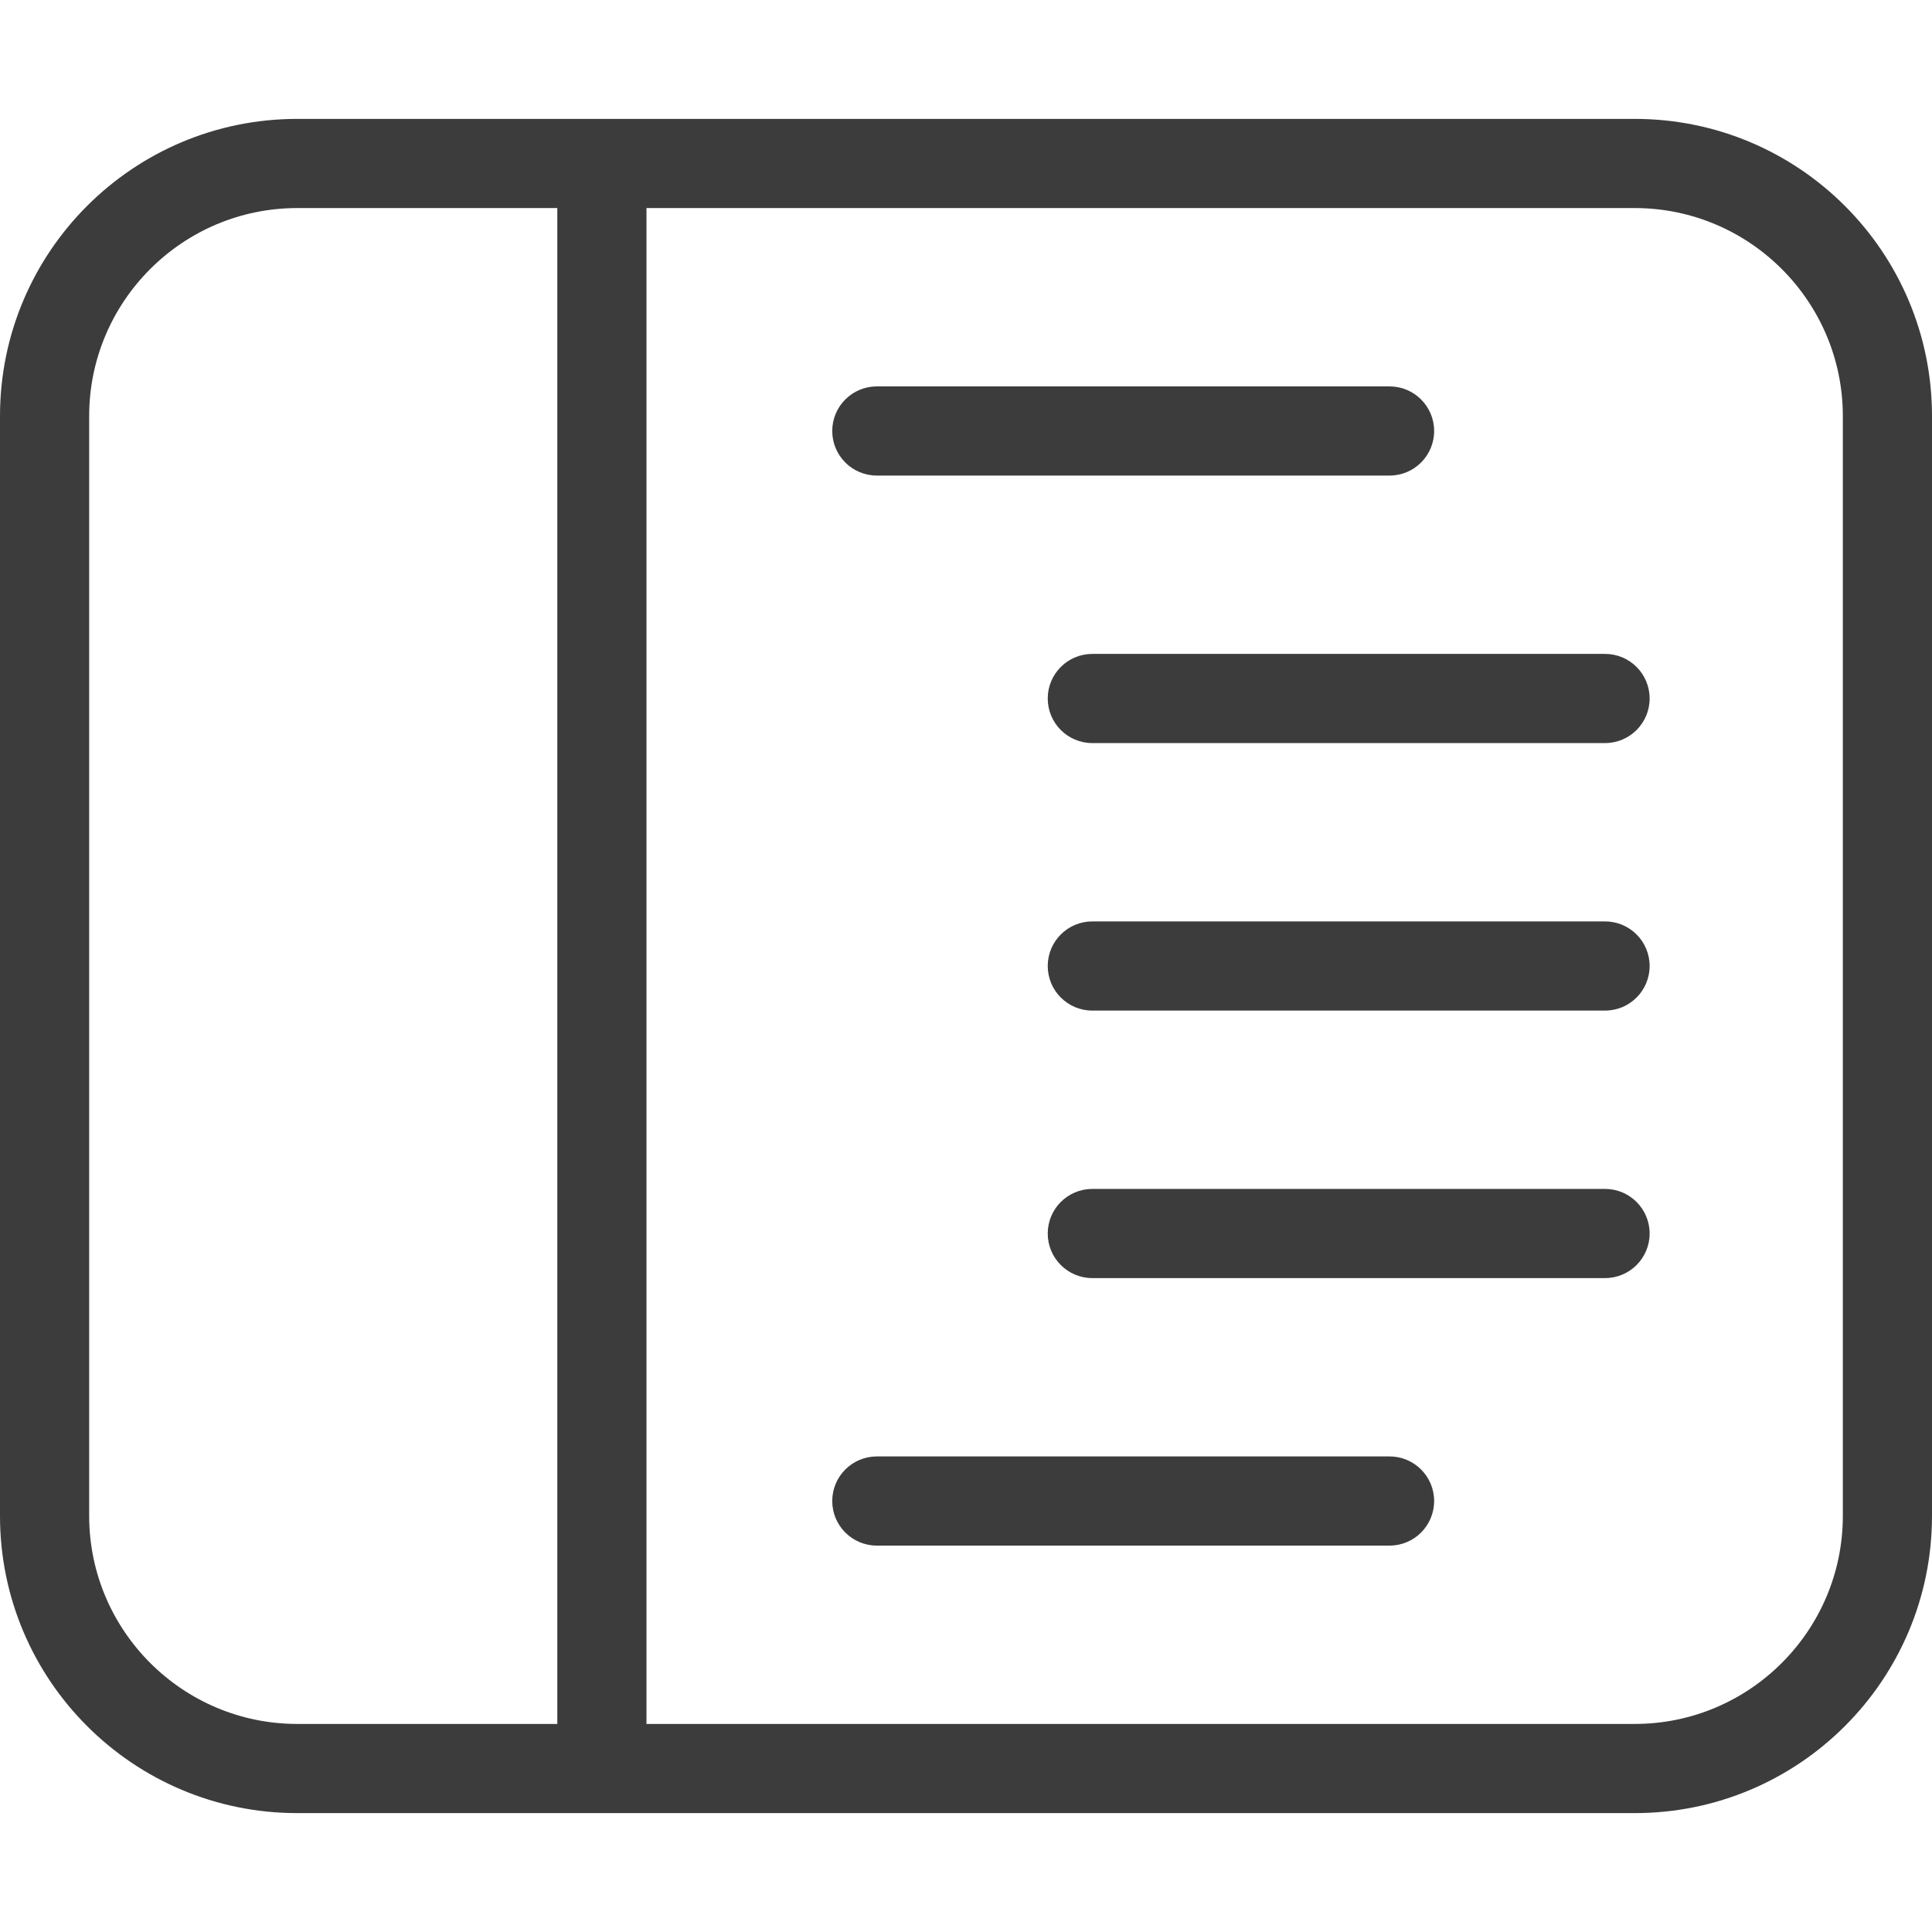
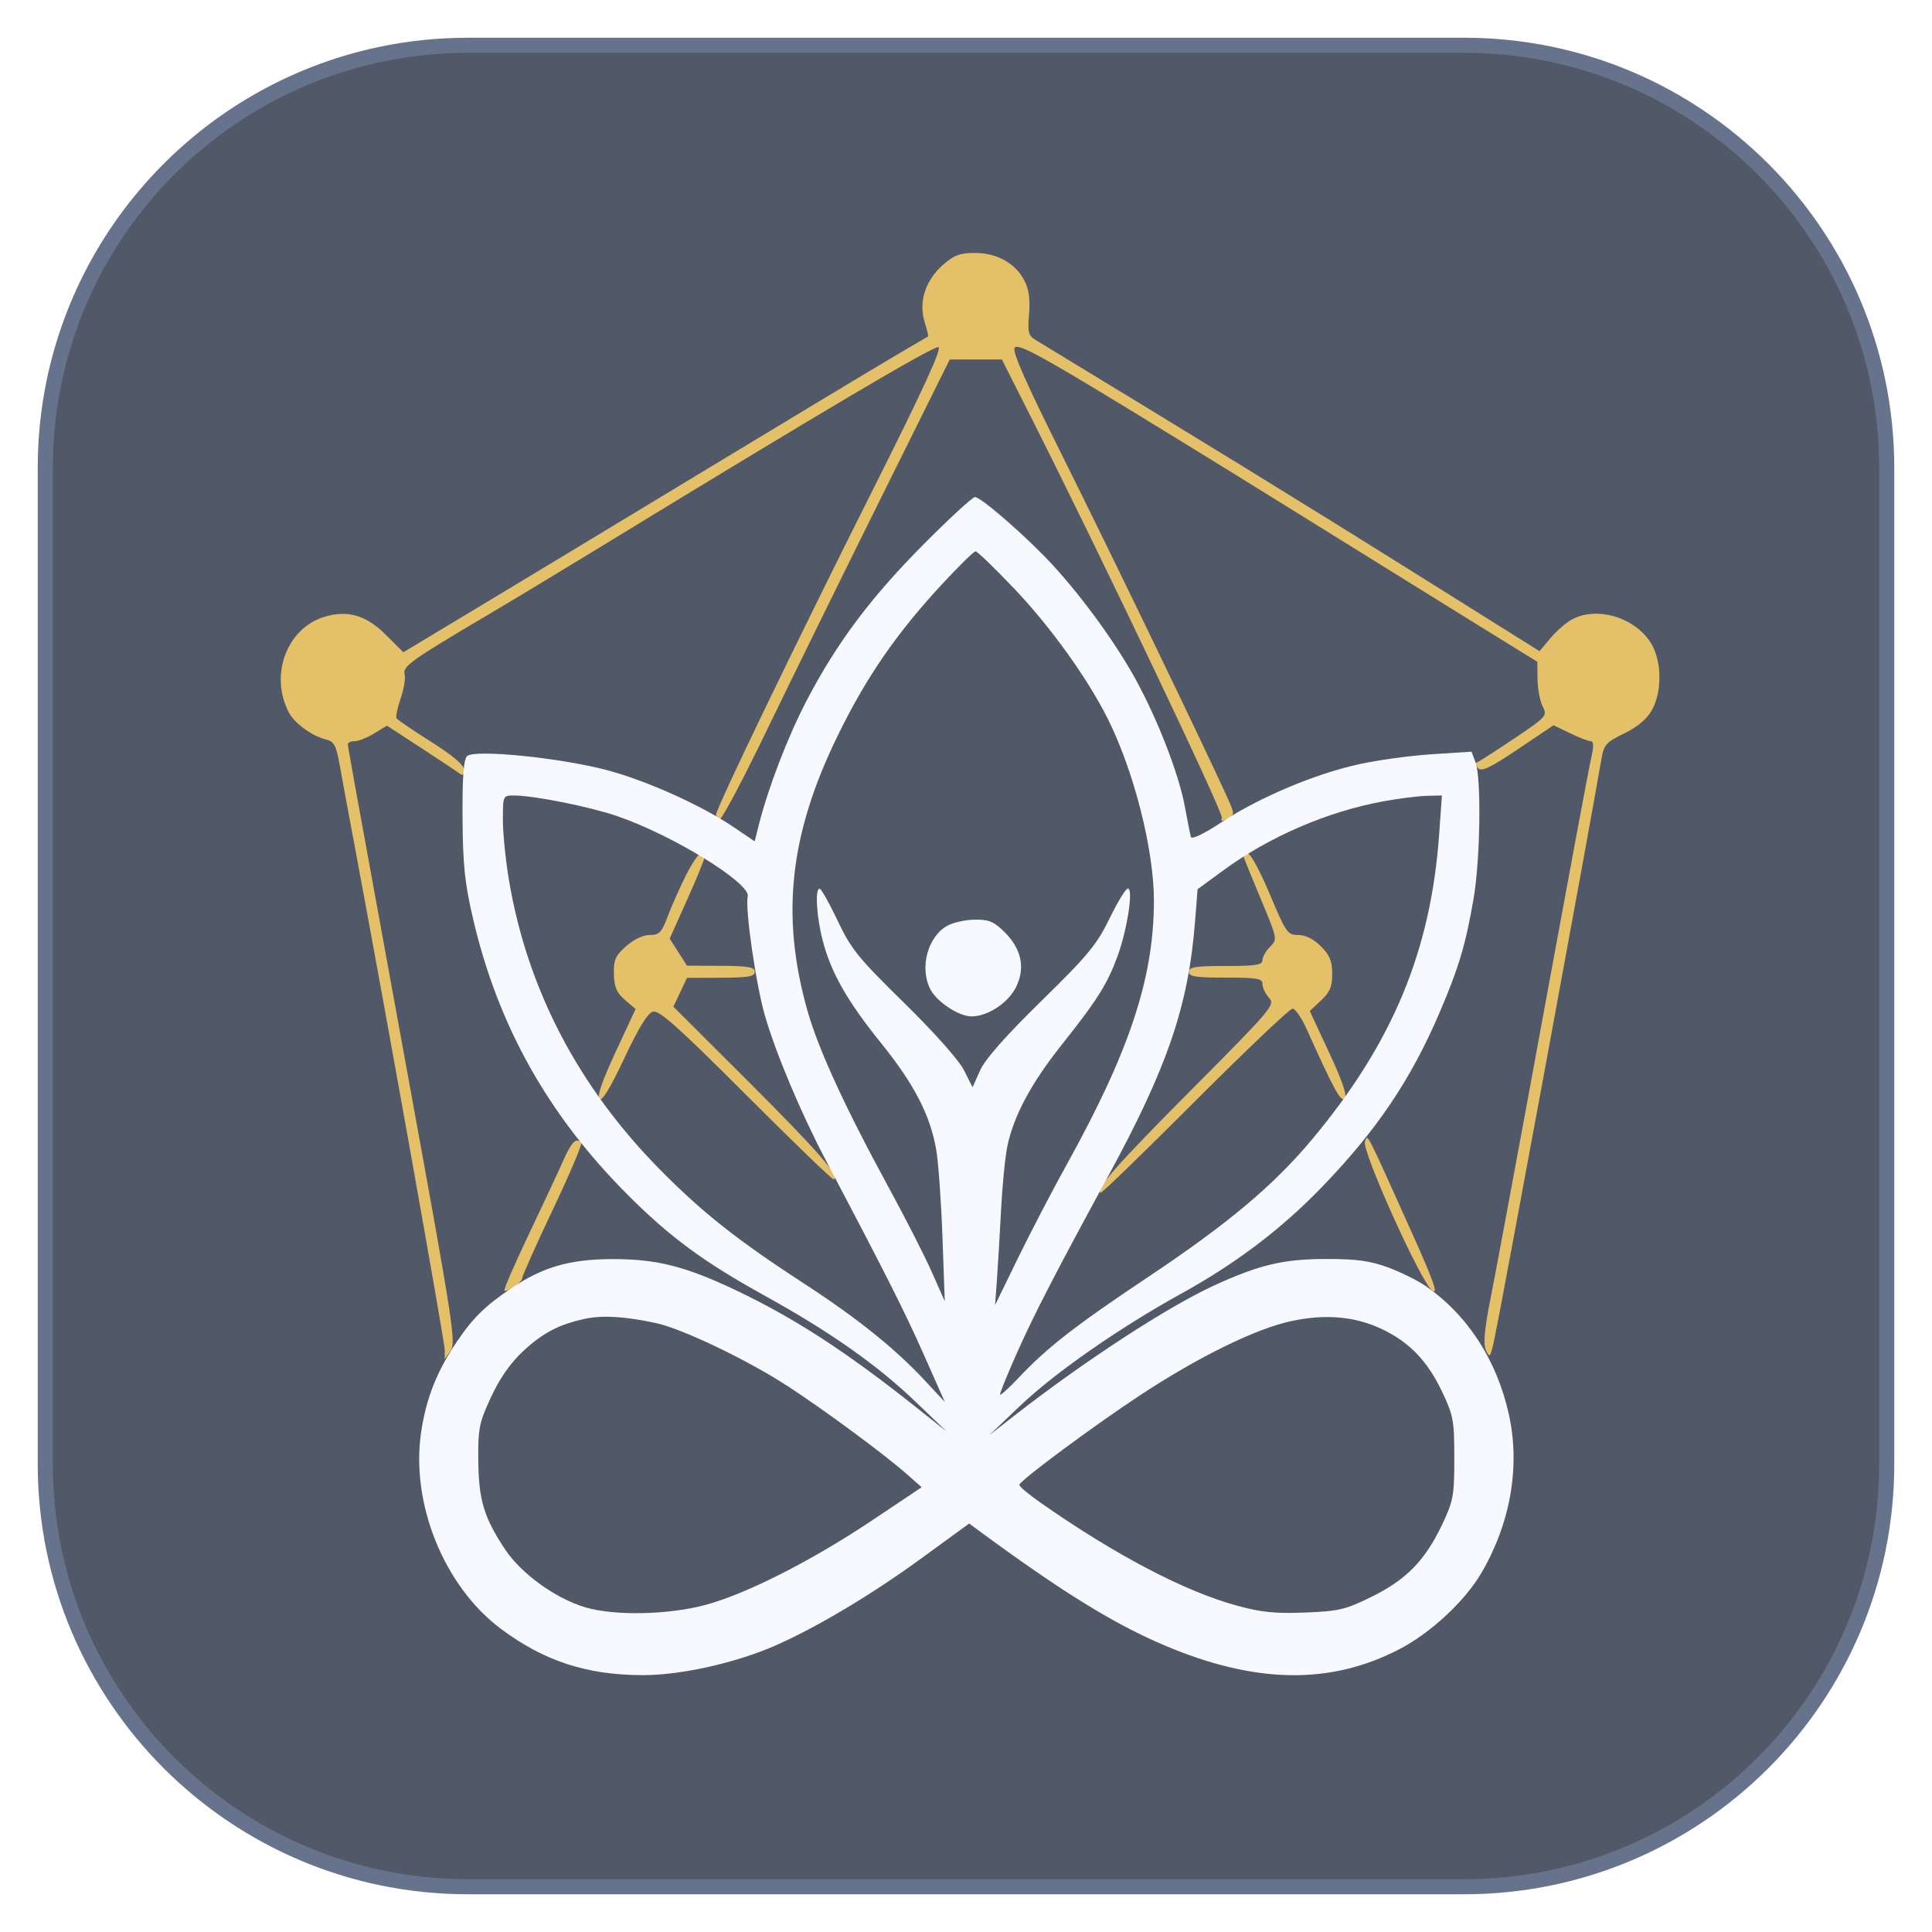
- <svg xmlns="http://www.w3.org/2000/svg" width="260" height="260" viewBox="0 0 260 260" fill="none">
-   <path d="M220 16H40C17.909 16 0 33.909 0 56V204C0 226.091 17.909 244 40 244H220C242.091 244 260 226.091 260 204V56C260 33.909 242.091 16 220 16ZM12 204V56C12 40.561 24.561 28 40 28H75V232H40C24.561 232 12 219.439 12 204ZM248 204C248 219.439 235.439 232 220 232H87V28H220C235.439 28 248 40.561 248 56V204ZM112 58C112 54.686 114.686 52 118 52H187C190.314 52 193 54.686 193 58C193 61.314 190.314 64 187 64H118C114.686 64 112 61.314 112 58ZM193 202C193 205.314 190.314 208 187 208H118C114.686 208 112 205.314 112 202C112 198.686 114.686 196 118 196H187C190.314 196 193 198.686 193 202ZM222 94C222 97.314 219.314 100 216 100H147C143.686 100 141 97.314 141 94C141 90.686 143.686 88 147 88H216C219.314 88 222 90.686 222 94ZM222 130C222 133.314 219.314 136 216 136H147C143.686 136 141 133.314 141 130C141 126.686 143.686 124 147 124H216C219.314 124 222 126.686 222 130ZM222 166C222 169.314 219.314 172 216 172H147C143.686 172 141 169.314 141 166C141 162.686 143.686 160 147 160H216C219.314 160 222 162.686 222 166Z" fill="#3C3C3C" />
+ <svg xmlns="http://www.w3.org/2000/svg" opacity="0.7" width="1024" height="1024" viewBox="0 0 1024 1024" role="img" aria-label="Shanteri Kamakshi AI Labs logo">
+   <rect x="24" y="24" width="976" height="976" rx="224" fill="#071127" stroke="#27375B" stroke-width="8" />
+   <g transform="translate(143.297 132.000) scale(2.054054)">
+     <g id="approved-symbol">
+       <g id="neural-network">
+         <path d="M 173.547 4.093 C 169.042 8.048, 167.238 13.611, 168.805 18.715 C 169.426 20.741, 169.837 22.463, 169.718 22.543 C 169.598 22.622, 165.675 24.931, 161 27.674 C 156.325 30.416, 134.050 43.826, 111.500 57.474 C 88.950 71.122, 62.357 87.184, 52.405 93.167 L 34.310 104.047 29.873 99.610 C 24.775 94.512, 19.995 93.086, 14.016 94.877 C 4.192 97.820, -0.326 110.048, 4.842 119.704 C 6.276 122.384, 10.778 125.655, 14.223 126.520 C 16.501 127.092, 16.962 127.940, 17.925 133.336 C 18.531 136.726, 20.376 146.700, 22.026 155.500 C 29.845 197.197, 45 282.044, 45 284.118 L 45 286.445 46.530 284.261 C 47.940 282.248, 47.106 276.853, 35.949 215.788 C 20.305 130.161, 20.029 128.635, 20.013 127.750 C 20.006 127.338, 20.788 126.998, 21.750 126.996 C 22.712 126.994, 24.980 126.090, 26.789 124.987 L 30.078 122.982 38.789 128.653 C 43.580 131.772, 48.063 134.757, 48.750 135.285 C 49.648 135.975, 49.991 135.718, 49.969 134.372 C 49.949 133.127, 47.102 130.707, 41.462 127.142 C 36.799 124.195, 32.787 121.465, 32.546 121.075 C 32.305 120.685, 32.788 118.393, 33.618 115.982 C 34.449 113.571, 34.909 110.761, 34.642 109.737 C 34.102 107.676, 36.186 106.187, 56 94.470 C 62.325 90.730, 75.375 82.859, 85 76.978 C 142.067 42.109, 171.223 24.872, 172.382 25.316 C 173.312 25.673, 168.397 36.375, 155.692 61.661 C 135.852 101.145, 115 144.344, 115 145.962 C 115 146.533, 115.469 147, 116.043 147 C 116.617 147, 122.028 136.762, 128.069 124.250 C 134.109 111.737, 147.209 85.075, 157.179 65 L 175.306 28.500 182.034 28.500 L 188.761 28.500 196.583 44 C 214.617 79.736, 245.984 145.595, 245.533 146.773 C 245.161 147.744, 245.509 147.798, 247 147 C 248.919 145.973, 248.911 145.859, 246.572 140.727 C 240.134 126.602, 216.428 77.527, 204.476 53.579 C 194.780 34.152, 191.325 26.313, 192.065 25.421 C 192.846 24.481, 197.560 26.872, 211.795 35.429 C 222.083 41.613, 244.225 55.207, 261 65.638 C 277.775 76.069, 299.470 89.530, 309.212 95.552 L 326.923 106.500 326.976 111 C 327.006 113.475, 327.603 116.625, 328.304 118 C 329.544 120.432, 329.345 120.657, 321.039 126.244 C 316.343 129.403, 312.050 132.159, 311.500 132.369 C 310.870 132.609, 310.924 133.201, 311.646 133.971 C 312.535 134.918, 314.842 133.813, 321.951 129.033 L 331.110 122.875 335.371 124.937 C 337.714 126.072, 340.117 127, 340.709 127 C 341.438 127, 341.515 128.215, 340.945 130.750 C 340.094 134.544, 336.480 153.965, 323.968 222 C 320.175 242.625, 316.079 264.546, 314.866 270.713 C 313.229 279.038, 312.926 282.515, 313.688 284.213 C 314.619 286.286, 314.821 286.012, 315.839 281.289 C 317.526 273.464, 340.228 150.447, 343.482 131.500 C 344.099 127.908, 344.695 127.245, 349.323 125 C 352.704 123.360, 355.155 121.311, 356.452 119.041 C 359.106 114.396, 359.086 106.544, 356.409 101.960 C 352.472 95.220, 342.610 92.082, 336.040 95.479 C 334.467 96.293, 331.902 98.491, 330.340 100.363 L 327.500 103.768 294 82.784 C 266.805 65.749, 241.263 50.054, 197.411 23.433 C 195.601 22.334, 195.382 21.441, 195.771 16.746 C 196.088 12.928, 195.731 10.380, 194.562 8.119 C 192.252 3.652, 187.504 1.008, 181.785 1.004 C 177.937 1.001, 176.421 1.569, 173.547 4.093 M 107.161 161.750 C 105.584 164.912, 103.491 169.637, 102.511 172.250 C 100.958 176.388, 100.361 177, 97.880 177 C 96.149 177, 93.757 178.139, 91.780 179.905 C 89.014 182.377, 88.546 183.450, 88.641 187.101 C 88.729 190.459, 89.350 191.905, 91.499 193.753 L 94.244 196.114 89.078 207.213 C 85.615 214.654, 84.244 218.644, 84.918 219.318 C 85.592 219.992, 87.706 216.529, 91.332 208.812 C 95.090 200.814, 97.355 197.140, 98.753 196.775 C 100.344 196.359, 105.349 200.835, 122.624 218.124 C 134.647 230.156, 144.839 240, 145.273 240 C 147.616 240, 141.279 232.707, 123.647 215.111 L 103.995 195.500 105.747 191.783 L 107.500 188.065 116.250 188.033 C 123.347 188.006, 125 187.717, 125 186.500 C 125 185.284, 123.342 184.992, 116.250 184.958 L 107.500 184.915 105.270 181.419 L 103.041 177.922 107.520 167.955 C 109.984 162.473, 112 157.540, 112 156.994 C 112 156.447, 111.556 156, 111.014 156 C 110.472 156, 108.738 158.588, 107.161 161.750 M 251 156.407 C 251 156.631, 253.005 161.600, 255.456 167.451 C 259.880 178.008, 259.898 178.102, 257.956 180.044 C 256.880 181.120, 256 182.675, 256 183.500 C 256 184.728, 254.278 185, 246.500 185 C 238.722 185, 237 185.272, 237 186.500 C 237 187.728, 238.722 188, 246.500 188 C 254.710 188, 256 188.227, 256 189.671 C 256 190.590, 256.763 192.186, 257.696 193.217 C 259.321 195.013, 258.492 195.996, 237.802 216.795 C 218.405 236.295, 213.043 242.377, 214.215 243.548 C 214.422 243.755, 225.367 233.141, 238.538 219.962 C 251.708 206.783, 263.056 196, 263.755 196 C 264.454 196, 266.088 198.363, 267.388 201.250 C 274.486 217.024, 276.216 220.184, 277.209 219.191 C 277.912 218.488, 276.653 214.760, 273.222 207.386 L 268.207 196.609 271.104 193.903 C 273.404 191.754, 274 190.339, 274 187.022 C 274 183.740, 273.374 182.220, 271.077 179.923 C 269.180 178.026, 267.128 177, 265.232 177 C 262.468 177, 262.072 176.432, 257.905 166.500 C 255.483 160.725, 252.938 156, 252.250 156 C 251.563 156, 251 156.183, 251 156.407 M 282.445 230.282 C 281.546 232.624, 297.041 266.951, 299.834 268.806 C 301.425 269.862, 300.194 266.367, 294.563 253.842 C 282.479 226.962, 283.189 228.343, 282.445 230.282 M 75.558 235.250 C 74.276 238.137, 70.248 246.760, 66.607 254.410 C 62.966 262.061, 60.171 268.504, 60.396 268.729 C 61.050 269.383, 65 266.621, 65.001 265.509 C 65.002 264.954, 68.559 256.995, 72.906 247.821 C 77.252 238.648, 80.552 230.885, 80.238 230.571 C 78.870 229.203, 77.744 230.329, 75.558 235.250" stroke="none" fill="#D9A62A" fill-rule="evenodd" />
+       </g>
+       <g id="lotus-human-infinity">
+         <path d="M 168.498 76.250 C 154.899 89.940, 146.137 101.653, 138.386 116.500 C 133.514 125.832, 128.473 138.945, 126.018 148.671 L 124.966 152.842 119.733 149.286 C 111.398 143.622, 97.289 137.248, 87 134.497 C 74.932 131.271, 52.577 129.022, 50.752 130.851 C 49.854 131.751, 49.526 136.264, 49.591 146.803 C 49.665 158.814, 50.151 163.528, 52.252 172.597 C 58.638 200.175, 71.525 223.270, 92.010 243.846 C 102.974 254.859, 111.749 261.335, 127.500 270.036 C 144.355 279.347, 156.560 287.927, 166.500 297.453 L 174.500 305.120 166.500 298.762 C 148.469 284.432, 135.070 275.745, 119.947 268.584 C 106.932 262.420, 99.548 260.582, 88 260.631 C 77.241 260.677, 70.288 262.691, 62.267 268.088 C 55.417 272.696, 52.282 275.771, 48.082 282 C 42.936 289.632, 40.200 296.571, 38.906 305.276 C 36.165 323.704, 44.837 345.097, 59.481 356.032 C 70.648 364.370, 81.653 367.960, 96.122 367.985 C 105.896 368.002, 120.045 364.846, 130.242 360.375 C 140.967 355.673, 155.126 347.224, 167.971 337.860 L 180.319 328.860 182.909 330.769 C 204.288 346.525, 217.824 354.872, 231 360.425 C 254.308 370.247, 273.622 370.513, 291.397 361.255 C 299.437 357.068, 308.263 348.852, 312.490 341.620 C 320.028 328.723, 322.556 314.091, 319.567 300.656 C 316.453 286.658, 308.951 275.089, 298.123 267.585 C 296.049 266.148, 291.686 263.989, 288.427 262.787 C 283.798 261.079, 280.310 260.600, 272.500 260.600 C 261.467 260.600, 255.183 262.083, 243.500 267.445 C 231.490 272.956, 209.790 287.105, 191.857 301.117 L 185.500 306.084 193.494 298.463 C 202.416 289.959, 219.138 278.318, 235 269.568 C 249.039 261.824, 260.698 253.017, 271.058 242.329 C 285.431 227.502, 294.310 214.355, 301.771 196.854 C 306.692 185.311, 308.448 179.415, 310.474 167.619 C 312.214 157.494, 312.508 136.468, 310.968 132.415 L 309.935 129.700 299.718 130.359 C 294.098 130.721, 285.581 131.890, 280.791 132.956 C 269.411 135.489, 255.148 141.511, 245.570 147.826 C 240.885 150.915, 237.754 152.422, 237.536 151.694 C 237.339 151.037, 236.647 147.575, 235.998 144 C 234.494 135.716, 229.143 121.806, 223.424 111.310 C 218.327 101.957, 209.828 90.206, 201.924 81.584 C 195.454 74.526, 183.412 64, 181.808 64 C 181.180 64, 175.191 69.513, 168.498 76.250 M 172.980 86.843 C 161.399 99.400, 153.746 110.541, 146.426 125.500 C 133.972 150.948, 131.648 171.981, 138.580 196.500 C 141.418 206.538, 148.331 221.566, 159.710 242.438 C 163.889 250.103, 168.818 259.778, 170.664 263.938 L 174.020 271.500 173.429 255 C 173.104 245.925, 172.388 235.823, 171.839 232.552 C 170.343 223.641, 166.188 215.561, 157.672 205 C 148.853 194.062, 144.699 186.780, 142.531 178.458 C 140.914 172.249, 140.489 164.959, 141.750 165.061 C 142.162 165.094, 144.246 168.806, 146.379 173.311 C 149.846 180.630, 151.666 182.881, 163.514 194.500 C 171.361 202.195, 177.672 209.294, 178.980 211.896 L 181.190 216.292 183.134 211.949 C 184.434 209.046, 189.670 203.110, 198.920 194.053 C 210.980 182.244, 213.246 179.503, 216.533 172.750 C 218.607 168.487, 220.738 165, 221.267 165 C 222.738 165, 221.119 175.590, 218.594 182.483 C 215.938 189.733, 213.427 193.712, 204.065 205.500 C 196.282 215.300, 191.790 223.707, 190.172 231.500 C 189.601 234.250, 188.868 241.675, 188.544 248 C 188.219 254.325, 187.739 262.425, 187.477 266 L 187.001 272.500 192.848 260.500 C 196.064 253.900, 201.810 242.875, 205.617 236 C 221.760 206.843, 227.972 188.007, 227.992 168.157 C 228.006 154.978, 222.795 134.524, 215.978 121 C 210.731 110.591, 201.300 97.480, 192.062 87.750 C 186.970 82.388, 182.429 78, 181.970 78 C 181.511 78, 177.465 81.979, 172.980 86.843 M 60 147.324 C 60 150.802, 60.721 157.889, 61.602 163.074 C 66.358 191.056, 79.463 216.149, 100.430 237.426 C 111.457 248.615, 120.455 255.729, 138.025 267.150 C 151.342 275.806, 161.290 283.794, 168.768 291.835 L 174.036 297.500 168.542 285.130 C 163.658 274.130, 158.710 264.318, 143.403 235.270 C 136.941 223.008, 130.449 207.602, 127.613 197.804 C 125.281 189.748, 122.455 170.134, 123.183 167.068 C 123.994 163.655, 103.771 151.202, 89.500 146.327 C 82.306 143.869, 67.961 141, 62.869 141 C 60.013 141, 60 141.028, 60 147.324 M 287.334 142.481 C 272.830 145.112, 257.754 151.616, 245.786 160.403 L 239.259 165.195 238.572 173.848 C 236.866 195.314, 231.439 211.194, 216.305 239 C 202.845 263.731, 197.176 274.699, 192.839 284.399 C 190.159 290.394, 188.114 295.447, 188.295 295.629 C 188.477 295.810, 190.638 293.831, 193.099 291.229 C 200.545 283.357, 207.661 277.821, 226.500 265.246 C 247.104 251.493, 258.890 241.602, 268.768 229.777 C 289.613 204.822, 299.491 181.055, 301.613 150.750 L 302.295 141 298.398 141.090 C 296.254 141.140, 291.275 141.766, 287.334 142.481 M 174.763 174.565 C 169.639 177.345, 167.446 185.370, 170.279 190.970 C 171.929 194.230, 177.632 198, 180.913 198 C 185.041 198, 190.226 194.651, 192.307 190.640 C 194.873 185.696, 193.901 180.701, 189.521 176.321 C 186.756 173.556, 185.472 173.007, 181.850 173.040 C 179.458 173.062, 176.268 173.748, 174.763 174.565 M 81.407 275.994 C 74.609 277.403, 70.289 279.649, 65.171 284.437 C 61.927 287.471, 59.175 291.418, 56.937 296.247 C 53.879 302.847, 53.582 304.311, 53.647 312.500 C 53.728 322.709, 55.107 327.309, 60.542 335.497 C 64.728 341.804, 73.582 348.204, 81.282 350.491 C 88.811 352.727, 102.731 352.441, 112.322 349.853 C 122.879 347.004, 139.727 338.447, 155.350 328 L 168.061 319.500 164.281 316.160 C 158.507 311.058, 143.124 299.688, 133.576 293.464 C 123.172 286.682, 106.299 278.597, 99.500 277.136 C 91.614 275.441, 85.834 275.076, 81.407 275.994 M 263.500 276.611 C 254.260 278.575, 239.319 285.919, 224.077 295.990 C 212.133 303.881, 193.749 317.521, 193.263 318.851 C 193.132 319.208, 195.602 321.300, 198.750 323.500 C 218.182 337.077, 235.903 346.363, 249.427 350.055 C 255.735 351.776, 259.332 352.139, 267.039 351.829 C 275.791 351.478, 277.449 351.082, 284.241 347.725 C 293.144 343.325, 297.990 338.351, 302.362 329.123 C 305.260 323.007, 305.500 321.696, 305.500 312 C 305.500 302.316, 305.257 300.988, 302.378 294.911 C 298.599 286.935, 293.929 282.065, 286.829 278.695 C 279.926 275.418, 272.311 274.738, 263.500 276.611" stroke="none" fill="#F4F6FF" fill-rule="evenodd" />
+       </g>
+     </g>
+   </g>
</svg>
